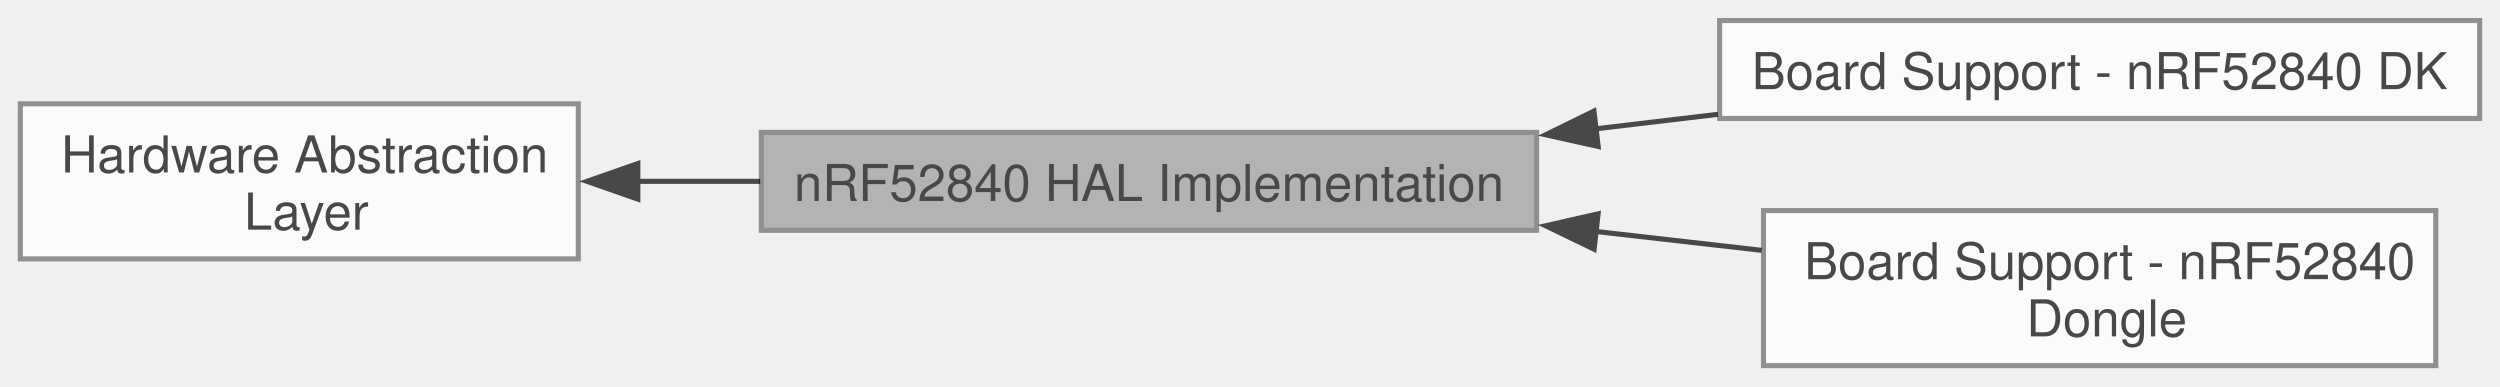
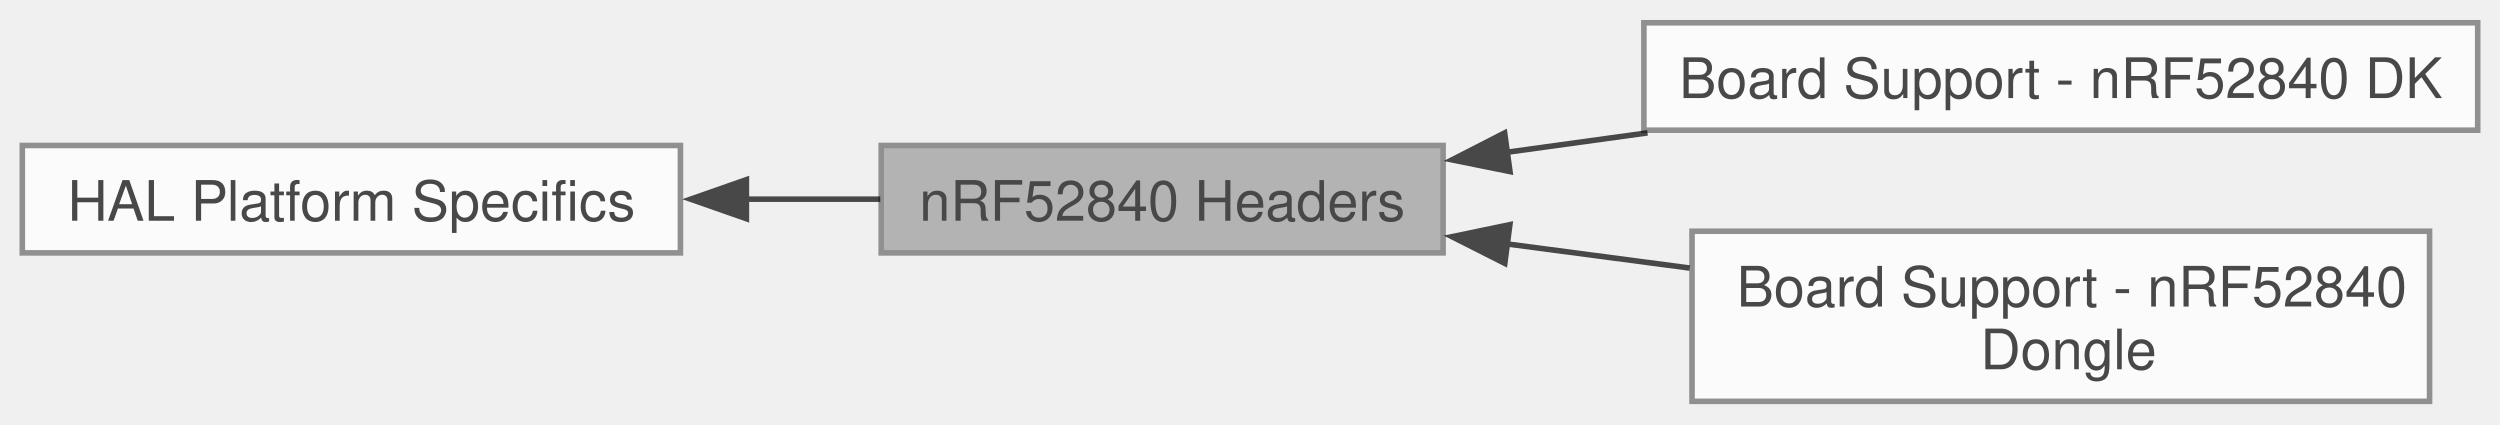
- <svg xmlns="http://www.w3.org/2000/svg" xmlns:xlink="http://www.w3.org/1999/xlink" width="492pt" height="76pt" viewBox="0.00 0.00 491.75 75.88">
+ <svg xmlns="http://www.w3.org/2000/svg" xmlns:xlink="http://www.w3.org/1999/xlink" width="448pt" height="76pt" viewBox="0.00 0.00 448.25 75.88">
  <svg id="main" version="1.1" xml:space="preserve">
    <style type="text/css">
.node, .edge {opacity: 0.7;}
.node.selected, .edge.selected {opacity: 1;}
.edge:hover path { stroke: red; }
.edge:hover polygon { stroke: red; fill: red; }
</style>
    <svg id="graph" class="graph">
      <g id="graph0" class="graph" transform="scale(1 1) rotate(0) translate(4 71.88)">
-         <g id="Node000002" class="node">
-           <g id="a_Node000002">
-             <a xlink:href="group___h_a_l.html" target="_top" xlink:title="Hardware abstraction layer for microcontroller peripherals.">
-               <polygon fill="white" stroke="#666666" points="109.75,-51.5 0,-51.5 0,-21 109.75,-21 109.75,-51.5" />
-               <text text-anchor="start" x="8" y="-38" font-family="Helvetica,sans-Serif" font-size="10.00">Hardware Abstraction</text>
-               <text text-anchor="middle" x="54.88" y="-26.75" font-family="Helvetica,sans-Serif" font-size="10.00"> Layer</text>
+         <g id="Node000001" class="node">
+           <g id="a_Node000001">
+             <a xlink:title="Hardware interface definitions for nRF52840.">
+               <polygon fill="#999999" stroke="#666666" points="254.75,-45.88 154,-45.88 154,-26.62 254.75,-26.62 254.75,-45.88" />
+               <text text-anchor="middle" x="204.38" y="-32.38" font-family="Helvetica,sans-Serif" font-size="10.00">nRF52840 Headers</text>
            </a>
          </g>
        </g>
-         <g id="Node000001" class="node">
-           <g id="a_Node000001">
-             <a xlink:title="Hardware abstraction layer implementation for nRF52840.">
-               <polygon fill="#999999" stroke="#666666" points="298.25,-45.88 145.75,-45.88 145.75,-26.62 298.25,-26.62 298.25,-45.88" />
-               <text text-anchor="middle" x="222" y="-32.38" font-family="Helvetica,sans-Serif" font-size="10.00">nRF52840 HAL Implementation</text>
+         <g id="Node000004" class="node">
+           <g id="a_Node000004">
+             <a xlink:href="group___h_a_l___n_r_f___b_o_a_r_d___d_k.html" target="_top" xlink:title=" ">
+               <polygon fill="white" stroke="#666666" points="440.25,-67.88 290.75,-67.88 290.75,-48.62 440.25,-48.62 440.25,-67.88" />
+               <text text-anchor="middle" x="365.5" y="-54.38" font-family="Helvetica,sans-Serif" font-size="10.00">Board Support - nRF52840 DK</text>
+             </a>
+           </g>
+         </g>
+         <g id="edge3" class="edge">
+           <path fill="none" stroke="black" d="M266.25,-44.67C274.48,-45.8 282.99,-46.98 291.4,-48.14" />
+           <polygon fill="black" stroke="black" points="266.74,-41.2 256.35,-43.3 265.78,-48.13 266.74,-41.2" />
+         </g>
+         <g id="Node000003" class="node">
+           <g id="a_Node000003">
+             <a xlink:href="group___h_a_l___n_r_f___b_o_a_r_d___d_o_n_g_l_e.html" target="_top" xlink:title=" ">
+               <polygon fill="white" stroke="#666666" points="431.62,-30.5 299.38,-30.5 299.38,0 431.62,0 431.62,-30.5" />
+               <text text-anchor="start" x="307.38" y="-17" font-family="Helvetica,sans-Serif" font-size="10.00">Board Support - nRF52840</text>
+               <text text-anchor="middle" x="365.5" y="-5.75" font-family="Helvetica,sans-Serif" font-size="10.00"> Dongle</text>
+             </a>
+           </g>
+         </g>
+         <g id="edge2" class="edge">
+           <path fill="none" stroke="black" d="M266.24,-28.22C276.95,-26.8 288.13,-25.33 298.96,-23.9" />
+           <polygon fill="black" stroke="black" points="265.81,-24.74 256.35,-29.52 266.72,-31.68 265.81,-24.74" />
+         </g>
+         <g id="Node000002" class="node">
+           <g id="a_Node000002">
+             <a xlink:href="group___h_a_l___s_p_e_c.html" target="_top" xlink:title="Platform-specific HAL header files.">
+               <polygon fill="white" stroke="#666666" points="118,-45.88 0,-45.88 0,-26.62 118,-26.62 118,-45.88" />
+               <text text-anchor="middle" x="59" y="-32.38" font-family="Helvetica,sans-Serif" font-size="10.00">HAL Platform Specifics</text>
            </a>
          </g>
        </g>
        <g id="edge1" class="edge">
-           <path fill="none" stroke="black" d="M121.38,-36.25C129.31,-36.25 137.47,-36.25 145.53,-36.25" />
-           <polygon fill="black" stroke="black" points="121.46,-32.75 111.46,-36.25 121.46,-39.75 121.46,-32.75" />
-         </g>
-         <g id="Node000004" class="node">
-           <g id="a_Node000004">
-             <a xlink:href="group___h_a_l___n_r_f___b_o_a_r_d___d_k.html" target="_top" xlink:title=" ">
-               <polygon fill="white" stroke="#666666" points="483.75,-67.88 334.25,-67.88 334.25,-48.62 483.75,-48.62 483.75,-67.88" />
-               <text text-anchor="middle" x="409" y="-54.38" font-family="Helvetica,sans-Serif" font-size="10.00">Board Support - nRF52840 DK</text>
-             </a>
-           </g>
-         </g>
-         <g id="edge3" class="edge">
-           <path fill="none" stroke="black" d="M309.84,-46.58C317.89,-47.53 326,-48.5 333.92,-49.44" />
-           <polygon fill="black" stroke="black" points="310.36,-43.11 300.02,-45.41 309.53,-50.07 310.36,-43.11" />
-         </g>
-         <g id="Node000003" class="node">
-           <g id="a_Node000003">
-             <a xlink:href="group___h_a_l___n_r_f___b_o_a_r_d___d_o_n_g_l_e.html" target="_top" xlink:title=" ">
-               <polygon fill="white" stroke="#666666" points="475.12,-30.5 342.88,-30.5 342.88,0 475.12,0 475.12,-30.5" />
-               <text text-anchor="start" x="350.88" y="-17" font-family="Helvetica,sans-Serif" font-size="10.00">Board Support - nRF52840</text>
-               <text text-anchor="middle" x="409" y="-5.75" font-family="Helvetica,sans-Serif" font-size="10.00"> Dongle</text>
-             </a>
-           </g>
-         </g>
-         <g id="edge2" class="edge">
-           <path fill="none" stroke="black" d="M309.89,-26.39C320.86,-25.14 331.94,-23.88 342.51,-22.68" />
-           <polygon fill="black" stroke="black" points="309.56,-22.9 300.02,-27.51 310.35,-29.86 309.56,-22.9" />
+           <path fill="none" stroke="black" d="M129.75,-36.25C137.88,-36.25 146.05,-36.25 153.83,-36.25" />
+           <polygon fill="black" stroke="black" points="129.83,-32.75 119.83,-36.25 129.83,-39.75 129.83,-32.75" />
        </g>
      </g>
    </svg>
  </svg>
  <style type="text/css">

[data-mouse-over-selected='false'] { opacity: 0.7; }
[data-mouse-over-selected='true']  { opacity: 1.0; }

</style>
</svg>
